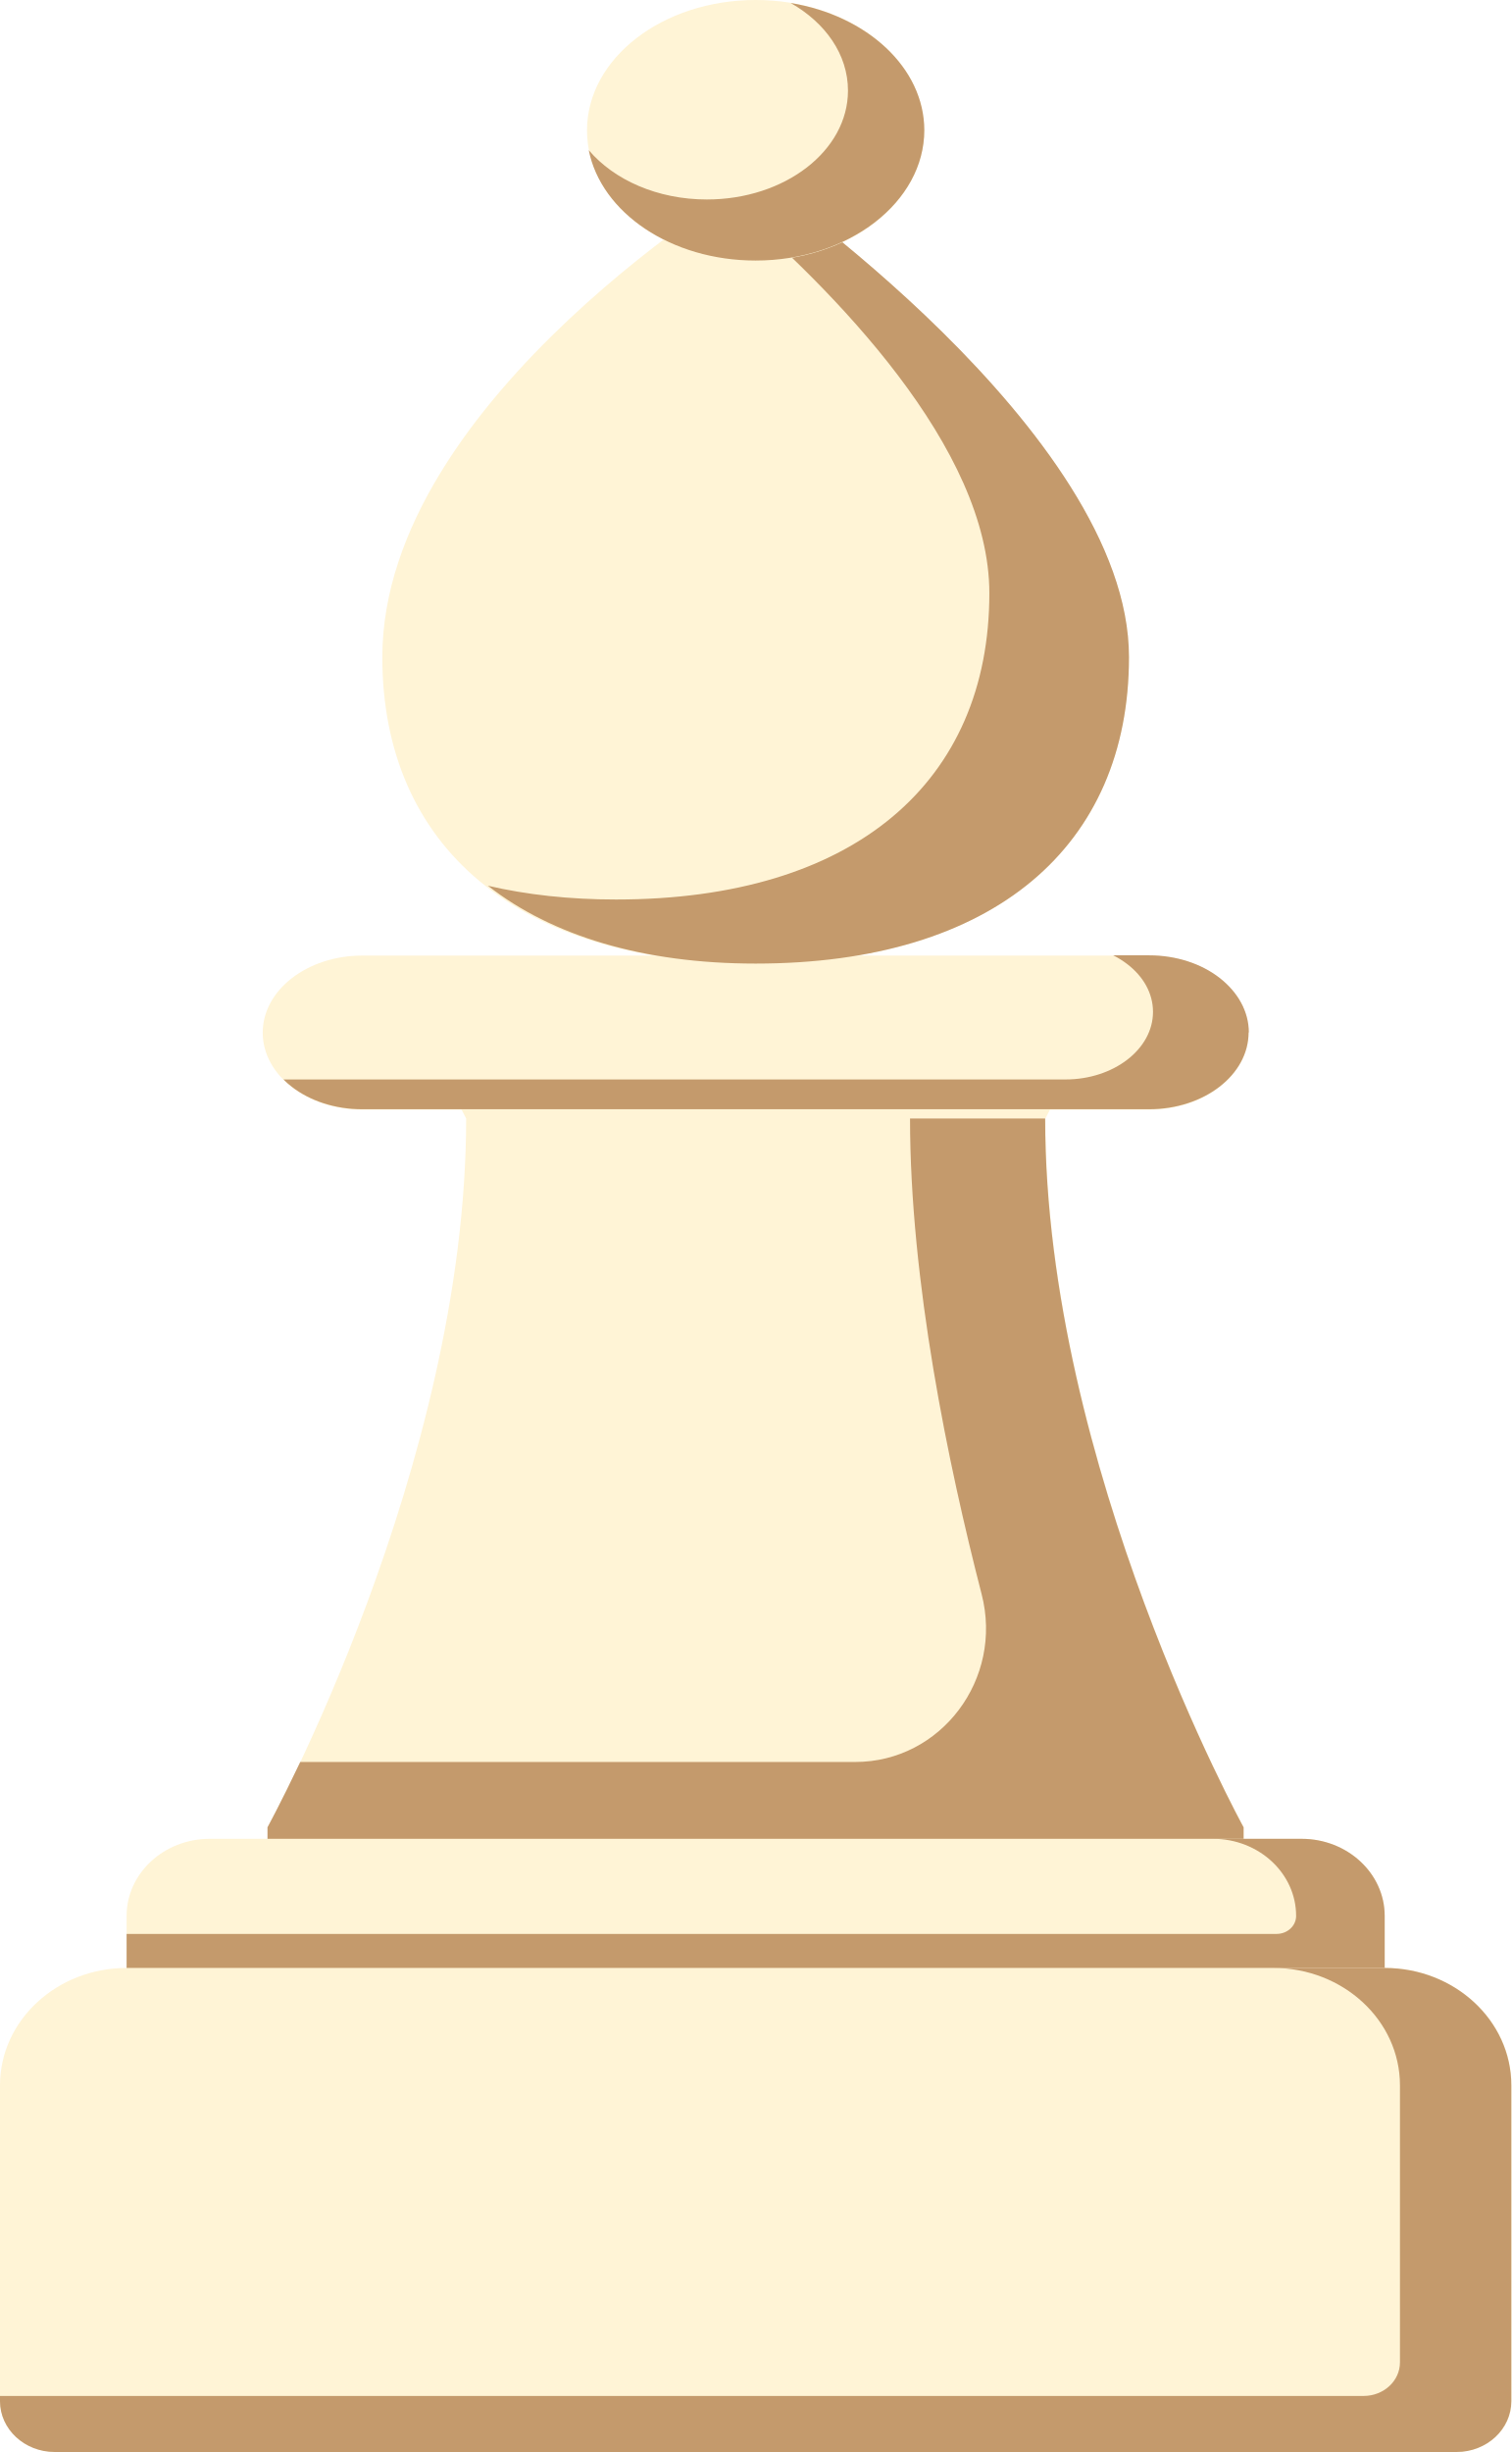
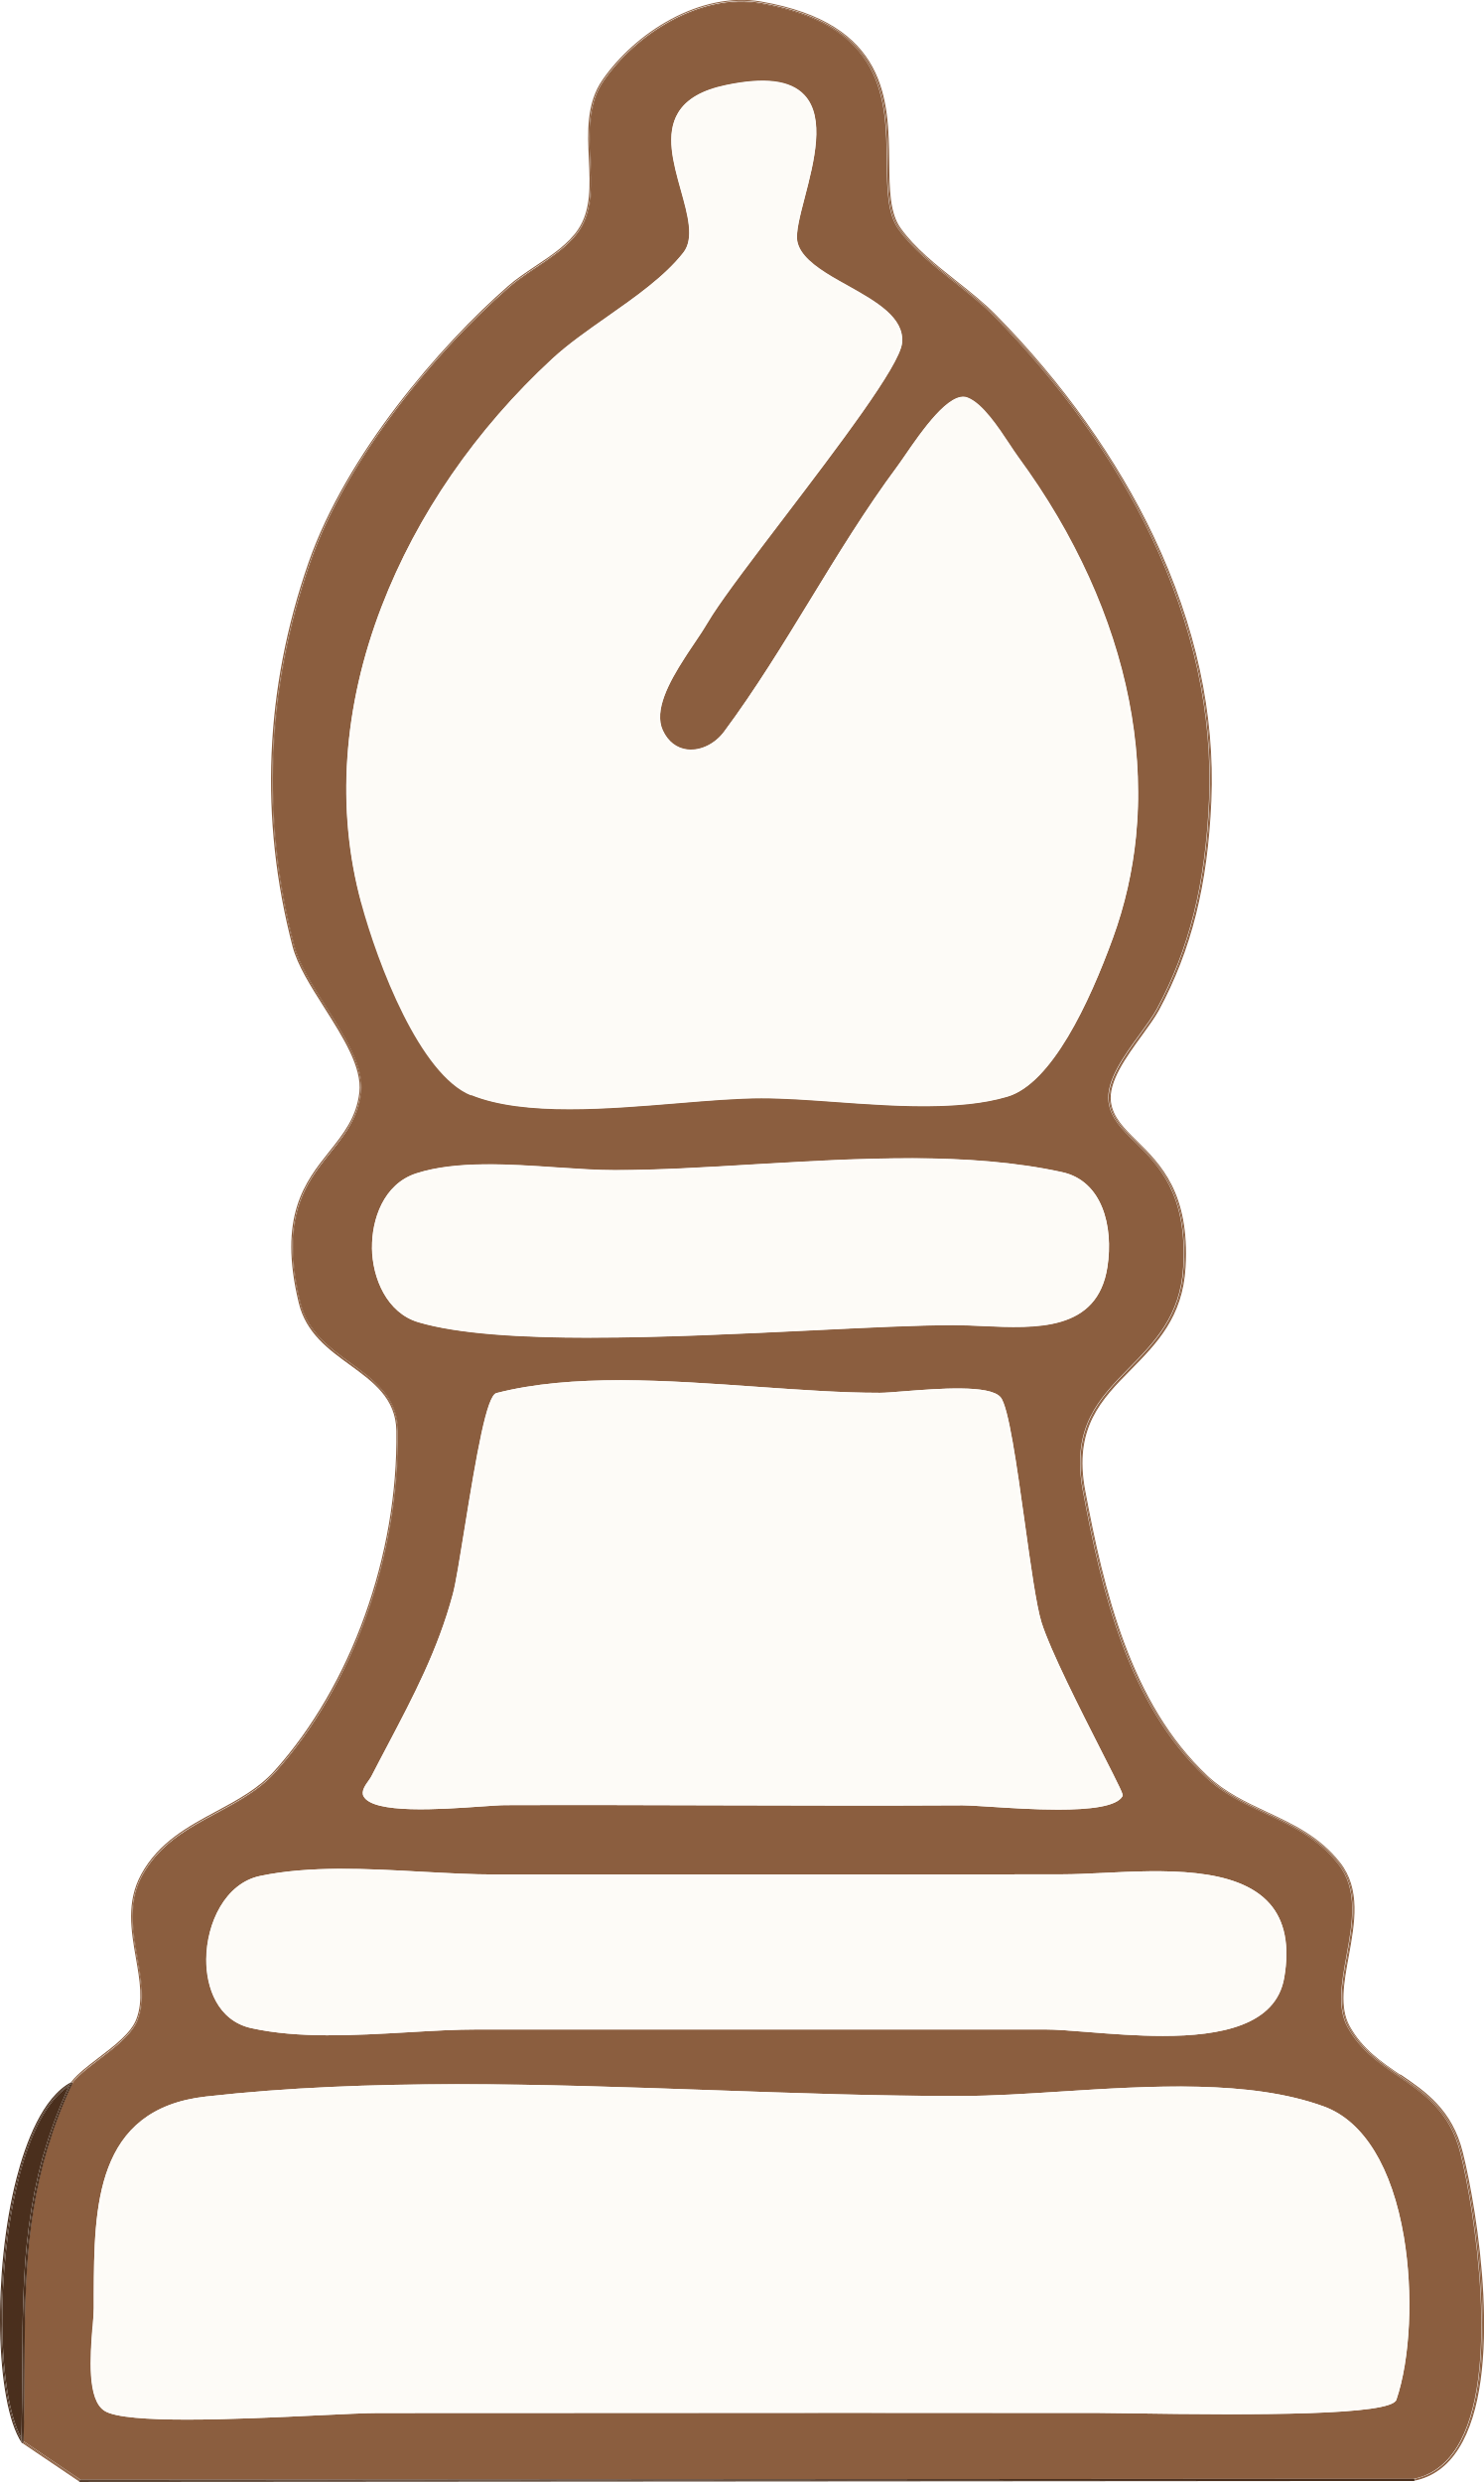
- <svg xmlns="http://www.w3.org/2000/svg" id="Layer_1" data-name="Layer 1" viewBox="0 0 60.4 97.97">
+ <svg xmlns="http://www.w3.org/2000/svg" id="Layer_1" data-name="Layer 1" viewBox="0 0 162.44 271.65">
  <defs>
    <style>
      .cls-1 {
-         fill: #fff4d6;
+         fill: #fdfbf7;
      }

      .cls-2 {
-         fill: #c49a6c;
+         fill: #4a2f1d;
+       }
+ 
+       .cls-3 {
+         fill: #8b5e3f;
      }
    </style>
  </defs>
-   <path class="cls-1" d="M49.71,75.47v-2.46s-7.93-14.41-7.93-28.32l.8-1.55h-24.75l.8,1.55c0,13.91-7.93,28.32-7.93,28.32v2.46h39.01Z" />
-   <path class="cls-2" d="M49.7,73.01v2.46H10.69v-2.46s.52-.95,1.31-2.61h22.18c3.43,0,5.93-3.32,5.05-6.71-1.33-5.16-2.86-12.49-2.86-19h5.4c0,13.91,7.93,28.32,7.93,28.32Z" />
-   <path class="cls-1" d="M45.92,38.18H14.48c-2.2,0-3.98,1.38-3.98,3.08h0c0,1.7,1.78,3.08,3.98,3.08h31.44c2.2,0,3.98-1.38,3.98-3.08h0c0-1.7-1.78-3.08-3.98-3.08Z" />
-   <path class="cls-2" d="M49.9,41.25c0,1.7-1.78,3.07-3.98,3.07H14.48c-1.1,0-2.1-.34-2.82-.9-.12-.09-.23-.19-.33-.29h31.25c1.93,0,3.5-1.21,3.5-2.7,0-.75-.39-1.42-1.03-1.91-.17-.13-.36-.25-.56-.35h1.43c1.1,0,2.1.34,2.82.9.72.56,1.17,1.33,1.17,2.18Z" />
-   <path class="cls-1" d="M45.12,26.26c0,7.53-5.38,12.24-14.92,12.24s-14.92-4.71-14.92-12.24c0-10.38,14.92-19.22,14.92-19.22,0,0,14.92,10.22,14.92,19.22Z" />
-   <path class="cls-1" d="M55.34,80.4v-3.85c0-1.7-1.49-3.08-3.32-3.08H8.38c-1.83,0-3.32,1.38-3.32,3.08v3.85h50.28Z" />
-   <path class="cls-2" d="M55.34,76.55v3.85H5.06v-3.13h45.96c.43,0,.78-.32.78-.72h0c0-1.7-1.49-3.08-3.32-3.08h3.54c1.83,0,3.32,1.38,3.32,3.08Z" />
-   <path class="cls-1" d="M55.34,78.63H5.06C2.27,78.63,0,80.73,0,83.32v12.62c0,1.12.98,2.03,2.19,2.03h56.03c1.21,0,2.19-.91,2.19-2.03v-12.62c0-2.59-2.27-4.69-5.06-4.69Z" />
-   <path class="cls-2" d="M60.4,83.32v12.62c0,1.12-.98,2.03-2.19,2.03H2.19c-1.21,0-2.19-.91-2.19-2.03v-.21h54.5c.8,0,1.45-.6,1.45-1.34v-11.07c0-2.59-2.27-4.69-5.06-4.69h4.45c2.79,0,5.06,2.1,5.06,4.69Z" />
-   <path class="cls-2" d="M45.12,26.26c0,7.53-5.38,12.24-14.92,12.24-4.5,0-8.14-1.11-10.7-3.11,1.55.36,3.26.55,5.12.55,9.54,0,14.92-4.71,14.92-12.24,0-5.8-6.19-12.1-10.6-15.86.79-.52,1.26-.81,1.26-.81,0,0,14.92,10.22,14.92,19.22Z" />
-   <ellipse class="cls-1" cx="30.2" cy="5.21" rx="6.74" ry="5.21" />
-   <path class="cls-2" d="M36.94,5.2c0,2.87-3.02,5.21-6.74,5.21-3.38,0-6.17-1.91-6.67-4.41,1.01,1.19,2.75,1.97,4.72,1.97,3.12,0,5.64-1.95,5.64-4.35,0-1.44-.9-2.71-2.29-3.5,3.05.5,5.34,2.59,5.34,5.09Z" />
+   <path class="cls-3" d="M8.8,271.4c46.42-.04,92.84-.07,139.25-.1h6.7c1.93-.39,3.51-1.54,4.69-3.41,4.95-7.81,1.89-26.33.43-32.2-1.14-4.59-3.99-6.53-6.74-8.4-2.07-1.41-4.21-2.86-5.62-5.43-1.16-2.1-.65-4.87-.12-7.81.65-3.56,1.32-7.24-.92-10.07-2.19-2.77-5.08-4.12-7.87-5.43-2.28-1.07-4.64-2.17-6.62-4.04-8.48-7.98-11.39-20.37-13.45-31.36-1.3-6.97,1.81-10.12,5.1-13.47,2.74-2.79,5.58-5.67,5.89-11.02.46-8-2.71-11.13-5.27-13.65-1.43-1.41-2.66-2.62-2.9-4.38-.32-2.32,1.69-5.07,3.46-7.5.72-.99,1.4-1.92,1.82-2.7,3.55-6.6,5.31-13.63,5.71-22.82.41-9.46-1.7-19.15-6.28-28.79-4.02-8.48-9.99-16.85-17.25-24.21-1.27-1.29-2.81-2.5-4.29-3.68-2.26-1.79-4.6-3.64-6.17-5.85-1.22-1.72-1.25-4.35-1.28-7.38-.07-6.65-.15-14.93-13.8-17.3-6.6-1.14-13.61,3.38-17.13,8.45-1.75,2.52-1.61,5.61-1.47,8.59.13,2.87.26,5.57-1.19,7.77-1.1,1.66-2.97,2.91-4.78,4.12-1.08.72-2.09,1.4-2.96,2.16-7.48,6.54-17.66,18.36-21.77,30.17-4.79,13.82-5.38,27.91-1.74,41.88.53,2.02,1.95,4.26,3.45,6.63,2.06,3.24,4.18,6.6,3.86,9.41-.32,2.81-1.79,4.66-3.35,6.61-2.61,3.28-5.57,7-3.3,16.37.77,3.18,3.18,4.94,5.51,6.64,2.63,1.92,5.12,3.74,5.17,7.41.19,13.63-4.95,27.96-13.41,37.38-1.76,1.97-4.13,3.25-6.42,4.48-3.07,1.65-6.25,3.36-8.13,6.8-1.61,2.94-1.07,6.03-.55,9.02.43,2.45.83,4.75.03,6.82-.6,1.57-2.42,2.96-4.18,4.3-1.2.91-2.32,1.77-3,2.64-4.48,9.57-5.09,17.93-5.21,27.12-.02,1.31-.03,2.64-.03,4,0,1.29-.02,2.61-.03,3.95,0,.11,0,.23,0,.34-.02,1.22-.04,2.45-.07,3.72,2.08,1.4,4.15,2.8,6.22,4.2ZM39.55,98.76c-2.78-10.2-2-21.41,2.24-32.41,3.86-10.02,10.32-19.39,18.68-27.11,1.71-1.57,3.78-3.03,5.98-4.57,3.12-2.19,6.34-4.45,8.37-7.05,1.2-1.54.48-4.12-.28-6.84-.84-3.01-1.71-6.13-.29-8.47.9-1.48,2.61-2.47,5.21-3.01,4.24-.89,7.05-.54,8.58,1.07,2.34,2.46,1.08,7.32.06,11.23-.54,2.07-1,3.86-.81,4.82.3,1.5,1.9,2.71,3.76,3.83.27.16.54.32.81.47.31.18.63.36.95.53,3.06,1.72,6.23,3.49,5.94,6.28-.25,2.47-6.99,11.31-12.92,19.11-3.22,4.23-6.28,8.25-7.83,10.64-.22.34-.41.65-.57.92-.35.6-.85,1.34-1.37,2.12-.25.37-.51.75-.77,1.15-.11.17-.23.35-.34.53-1.72,2.67-3.38,5.77-2.39,7.92.56,1.23,1.53,1.97,2.71,2.1,1.45.15,3.01-.62,4.01-1.97,3.41-4.59,6.47-9.6,9.43-14.44,2.99-4.89,6.08-9.95,9.54-14.61.2-.27.48-.67.8-1.14,1.83-2.67,4.9-7.12,6.86-6.36,1.65.63,3.37,3.23,4.62,5.12.34.52.67,1.01.94,1.38.78,1.07,1.53,2.15,2.25,3.23.71,1.08,1.4,2.18,2.04,3.27.65,1.1,1.26,2.2,1.83,3.31,4.61,8.86,6.98,18,7,26.82,0,.55,0,1.1-.02,1.65-.03,1.1-.11,2.19-.21,3.27-.38,3.8-1.22,7.51-2.52,11.08-1.3,3.57-2.98,7.56-4.94,10.83-1.96,3.27-4.2,5.83-6.62,6.54-1.32.39-2.75.65-4.26.81-3.77.41-8.01.22-12.06-.06-.81-.05-1.61-.11-2.4-.17-2.94-.21-5.72-.41-8.2-.41-2.6,0-5.78.26-9.15.54-3.87.32-7.99.66-11.85.66-4.07,0-7.86-.38-10.77-1.56-5.59-2.27-10.19-14.33-12.02-21.09ZM40.72,136.56c-.04-3.03,1.22-6.98,4.86-8.15,4.34-1.4,10.18-1,15.33-.65,2.27.15,4.42.3,6.36.3h.06c4.79,0,9.84-.31,15.19-.63,1.59-.09,3.19-.19,4.79-.27,2.71-.15,5.43-.28,8.12-.34,1.5-.04,2.99-.06,4.47-.06,5.71.02,11.26.4,16.36,1.52,4.38.95,5.64,5.9,4.96,10.37-1.08,7.05-7.78,6.74-13.69,6.47-1.13-.05-2.2-.1-3.2-.1-3.97.01-9.27.27-15.4.57-7.73.38-16.4.8-24.23.8-7.71,0-14.59-.41-18.91-1.69-3.46-1.02-5.05-4.83-5.08-8.15ZM40.35,194.87c.12-.16.22-.31.28-.43.61-1.18,1.21-2.34,1.82-3.48,2.82-5.35,5.48-10.41,7.11-16.48.32-1.16.76-3.94,1.28-7.16,1.33-8.25,2.43-14.58,3.49-14.85,8.25-2.13,18.62-1.4,28.65-.68,4.72.33,9.18.65,13.23.65h.12c.55,0,1.52-.08,2.65-.17,3.73-.29,9.35-.74,10.54.65.88,1.03,1.78,7.48,2.65,13.71.65,4.69,1.27,9.11,1.83,10.92.96,3.07,4.33,9.7,6.56,14.09,2.12,4.17,2.4,4.77,2.32,4.93-.63,1.17-3.65,1.49-7.06,1.49-2.56,0-5.34-.18-7.5-.32-1.32-.09-2.37-.15-2.96-.15h-.03c-8.86.05-17.86.02-26.57,0-7.68-.02-15.62-.05-23.43-.02-.55,0-1.5.07-2.7.15-4.41.31-11.79.83-12.84-1.12-.3-.54.2-1.23.56-1.73ZM28.47,205.32c5.45-1.14,11.69-.8,17.73-.46,2.83.16,5.5.3,8.06.3h.08c9.33-.01,18.81,0,27.98,0,11.15,0,22.68.01,34.02-.02,1.3,0,2.79-.08,4.37-.15,6.54-.32,14.67-.72,18.27,3.35,1.67,1.89,2.21,4.62,1.6,8.13-.9,5.22-6.97,6.36-13.27,6.36-2.8,0-5.65-.23-8.11-.42-1.93-.15-3.59-.29-4.85-.29-20.57-.01-41.43-.01-62,0-2.42,0-5,.15-7.72.31-5.89.34-11.98.69-17.14-.46-3.65-.82-4.93-4.44-4.9-7.55.03-3.92,2.07-8.3,5.89-9.1ZM10.14,254.64c.06-.8.12-1.5.12-2,0-.51,0-1.03,0-1.55.05-9.5.11-20.27,12.28-21.63,17.91-2.01,36.9-1.34,55.27-.7,9.1.32,18.5.66,27.52.64,3.33,0,7-.24,10.88-.49,9.66-.62,20.62-1.32,28.71,1.64,4.36,1.59,7.46,6.66,8.75,14.27,1.04,6.17.71,13.34-.82,17.83-.58,1.7-15.12,1.7-29.26,1.48-1.45-.02-2.6-.04-3.26-.04-18.49-.02-37.3,0-55.5,0-7.83,0-15.67.01-23.5.01-1.28,0-3.67.12-6.45.25-4.33.21-9.81.47-14.43.47-4.26,0-7.79-.23-8.97-.93-1.99-1.18-1.61-6.04-1.36-9.25Z" />
+   <path class="cls-3" d="M153.27,227.08c-2.05-1.39-4.16-2.83-5.54-5.34-1.11-2.03-.62-4.75-.09-7.64.66-3.61,1.34-7.35-.97-10.27-2.22-2.82-5.14-4.18-7.96-5.5-2.26-1.06-4.6-2.15-6.55-3.99-8.42-7.92-11.32-20.27-13.37-31.22-1.28-6.84,1.78-9.95,5.03-13.24,2.78-2.82,5.65-5.74,5.96-11.18.47-8.12-2.75-11.29-5.34-13.84-1.4-1.37-2.6-2.56-2.83-4.24-.3-2.22,1.67-4.93,3.41-7.32.72-1,1.41-1.94,1.84-2.73,3.57-6.63,5.34-13.7,5.74-22.92.41-9.5-1.71-19.23-6.3-28.91-4.03-8.5-10.01-16.9-17.29-24.28-1.28-1.3-2.82-2.52-4.31-3.7-2.25-1.78-4.57-3.62-6.12-5.8-1.18-1.66-1.21-4.25-1.24-7.24-.07-6.74-.16-15.14-14-17.55-6.7-1.16-13.81,3.42-17.37,8.55-1.8,2.59-1.65,5.72-1.51,8.74.13,2.82.25,5.49-1.15,7.62-1.07,1.62-2.92,2.86-4.71,4.05-1.08.73-2.11,1.41-2.98,2.18-7.5,6.56-17.72,18.42-21.85,30.27-4.81,13.87-5.39,28.01-1.74,42.02.54,2.06,1.97,4.32,3.48,6.7,2.03,3.21,4.14,6.52,3.83,9.25-.31,2.74-1.76,4.56-3.29,6.48-2.65,3.32-5.65,7.09-3.34,16.59.79,3.27,3.24,5.06,5.61,6.78,2.58,1.88,5.02,3.66,5.07,7.21.19,13.57-4.93,27.83-13.35,37.21-1.74,1.94-4.08,3.2-6.35,4.42-3.1,1.67-6.32,3.4-8.23,6.9-1.65,3.02-1.11,6.15-.58,9.18.42,2.41.82,4.69.04,6.69-.58,1.51-2.37,2.87-4.1,4.19-1.19.91-2.31,1.76-3.02,2.66,0,0,0,0,0,0,.04-.02.1-.01.14.02,1.74-2.13,6.11-4.26,7.09-6.82,1.76-4.54-2.42-10.46.53-15.85,3.32-6.06,10.47-6.72,14.57-11.3,8.83-9.84,13.56-24.18,13.38-37.3-.09-6.88-9.03-7.23-10.68-14.02-3.61-14.89,5.78-15.46,6.64-23.03.54-4.76-6.04-11.11-7.31-16-3.65-14.01-3.01-28.25,1.74-41.95,3.83-11,13.21-22.7,21.81-30.22,2.35-2.07,5.99-3.66,7.71-6.26,2.95-4.49-.76-11.42,2.66-16.36,3.57-5.14,10.62-9.65,17.25-8.5,19.82,3.45,11.24,19.22,15.16,24.74,2.6,3.65,7.26,6.28,10.45,9.51,13.77,13.96,24.43,32.99,23.56,53.09-.36,8.19-1.84,15.64-5.73,22.87-1.42,2.64-5.7,6.9-5.26,10.13.66,4.79,8.9,5.49,8.17,18.05-.68,11.72-13.38,11.67-10.99,24.45,2.06,10.98,4.95,23.33,13.41,31.29,4.4,4.14,10.51,4.43,14.5,9.48,4.12,5.22-1.48,13.29,1.05,17.89,3.26,5.94,10.36,5.77,12.37,13.86,1.99,8.02,5.81,33.35-5.12,35.73,0,.01.01.02.01.03,0,.07-.06.12-.12.12,0,0,.02,0,.02,0,2-.4,3.64-1.58,4.86-3.52,5.02-7.92,2.04-26.07.46-32.4-1.16-4.68-4.05-6.65-6.84-8.55Z" />
+   <path class="cls-3" d="M8.64,271.52s.01-.05.03-.07c-2.04-1.38-4.08-2.76-6.13-4.14-.02.02-.02.06-.05.06-.01,0-.02,0-.03,0-.03,0-.06-.02-.08-.04,0,0,0,.02.01.02,2.11,1.42,4.21,2.84,6.31,4.26.02.01.05.02.07.02-.07,0-.12-.06-.12-.12Z" />
+   <path class="cls-3" d="M72.54,79.94c-.99-2.15.66-5.25,2.39-7.92-1.72,2.67-3.38,5.77-2.39,7.92Z" />
+   <path class="cls-3" d="M78.77,197.59c8.71.02,17.71.05,26.57,0-8.86.05-17.86.02-26.57,0Z" />
+   <path class="cls-3" d="M7.95,228.06s0,.01,0,.02c.68-.87,1.81-1.73,3-2.64,1.76-1.34,3.57-2.72,4.18-4.3.8-2.06.4-4.37-.03-6.82-.52-2.99-1.06-6.08.55-9.02,1.88-3.44,5.06-5.15,8.13-6.8,2.29-1.23,4.65-2.5,6.42-4.48,8.46-9.43,13.6-23.75,13.41-37.38-.05-3.67-2.54-5.49-5.17-7.41-2.33-1.7-4.74-3.46-5.51-6.64-2.27-9.38.69-13.09,3.3-16.37,1.56-1.96,3.03-3.8,3.35-6.61.32-2.82-1.81-6.17-3.86-9.41-1.5-2.37-2.92-4.61-3.45-6.63-3.64-13.97-3.05-28.06,1.74-41.88,4.11-11.81,14.3-23.63,21.77-30.17.86-.76,1.88-1.44,2.96-2.16,1.81-1.21,3.68-2.46,4.78-4.12,1.44-2.2,1.32-4.9,1.19-7.77-.14-2.98-.28-6.06,1.47-8.59,3.52-5.06,10.53-9.59,17.13-8.45,13.64,2.38,13.73,10.65,13.8,17.3.03,3.04.06,5.66,1.28,7.38,1.57,2.21,3.91,4.06,6.17,5.85,1.49,1.18,3.02,2.39,4.29,3.68,7.26,7.36,13.22,15.73,17.25,24.21,4.58,9.64,6.69,19.33,6.28,28.79-.4,9.18-2.17,16.22-5.71,22.82-.42.78-1.1,1.71-1.82,2.7-1.77,2.43-3.77,5.19-3.46,7.5.24,1.76,1.48,2.97,2.9,4.38,2.55,2.51,5.73,5.64,5.27,13.65-.31,5.34-3.15,8.23-5.89,11.02-3.29,3.34-6.4,6.5-5.1,13.47,2.06,10.99,4.97,23.38,13.45,31.36,1.98,1.86,4.34,2.97,6.62,4.04,2.79,1.31,5.68,2.66,7.87,5.43,2.23,2.83,1.57,6.51.92,10.07-.53,2.93-1.04,5.7.12,7.81,1.41,2.56,3.54,4.02,5.62,5.43,2.75,1.87,5.6,3.81,6.74,8.4,1.46,5.87,4.51,24.4-.43,32.2-1.18,1.87-2.76,3.01-4.69,3.4h-6.7s6.71,0,6.71,0c.06,0,.1.04.11.09,10.93-2.37,7.11-27.71,5.12-35.73-2.01-8.09-9.11-7.92-12.37-13.86-2.53-4.6,3.07-12.67-1.05-17.89-3.99-5.05-10.1-5.34-14.5-9.48-8.46-7.96-11.35-20.31-13.41-31.29-2.39-12.78,10.31-12.73,10.99-24.45.73-12.56-7.51-13.26-8.17-18.05-.44-3.23,3.84-7.49,5.26-10.13,3.89-7.23,5.37-14.68,5.73-22.87.87-20.1-9.79-39.13-23.56-53.09-3.19-3.23-7.85-5.86-10.45-9.51-3.92-5.52,4.66-21.29-15.16-24.74-6.63-1.15-13.68,3.36-17.25,8.5-3.42,4.94.29,11.87-2.66,16.36-1.72,2.6-5.36,4.19-7.71,6.26-8.6,7.52-17.98,19.22-21.81,30.22-4.75,13.7-5.39,27.94-1.74,41.95,1.27,4.89,7.85,11.24,7.31,16-.86,7.57-10.25,8.14-6.64,23.03,1.65,6.79,10.59,7.14,10.68,14.02.18,13.12-4.55,27.46-13.38,37.3-4.1,4.58-11.25,5.24-14.57,11.3-2.95,5.39,1.23,11.31-.53,15.85-.99,2.56-5.35,4.69-7.09,6.82,0,0,0,0,0,0,.04.04.05.09.03.14Z" />
+   <path class="cls-3" d="M8.8,271.4c-2.07-1.4-4.14-2.8-6.22-4.2.04-1.27.06-2.51.07-3.72-.02,1.24-.04,2.5-.08,3.79,0,.02-.03.03-.04.05,2.05,1.38,4.09,2.76,6.13,4.14.02-.03.05-.06.1-.06h.04Z" />
+   <path class="cls-3" d="M93.93,120.79c4.04.27,8.28.46,12.06.06-3.77.41-8.01.22-12.06-.06Z" />
+   <path class="cls-3" d="M117.57,59.83c4.61,8.86,6.98,18,7,26.82-.02-8.82-2.39-17.96-7-26.82Z" />
+   <path class="cls-3" d="M116.87,113.49c1.96-3.27,3.64-7.26,4.94-10.83,1.3-3.57,2.14-7.29,2.52-11.08-.38,3.8-1.22,7.51-2.52,11.08-1.3,3.57-2.98,7.56-4.94,10.83Z" />
+   <path class="cls-3" d="M91.04,30.25c-1.87-1.12-3.46-2.33-3.76-3.83.3,1.5,1.9,2.71,3.76,3.83Z" />
+   <path class="cls-3" d="M99.91,126.77c5.71.02,11.26.4,16.36,1.52-5.1-1.12-10.64-1.51-16.36-1.52Z" />
+   <path class="cls-1" d="M45.87,144.48c1.89.56,4.29.95,7.03,1.22.39.04.79.07,1.2.11,7.3.59,16.78.36,25.91-.03,1.52-.06,3.03-.13,4.52-.2,1.49-.07,2.96-.14,4.4-.21,6.13-.3,11.43-.56,15.41-.57h.09c.98,0,2.02.05,3.12.1,5.81.27,12.39.58,13.43-6.25.67-4.36-.54-9.17-4.76-10.09-10.17-2.24-22.12-1.53-33.68-.84-5.35.32-10.41.62-15.21.63-1.96,0-4.14-.15-6.44-.3-5.13-.35-10.94-.75-15.24.64-3.51,1.12-4.72,4.96-4.69,7.9.01,1.01.17,2.07.48,3.07.13.4.28.8.45,1.17.79,1.71,2.09,3.12,3.97,3.67Z" />
+   <path class="cls-1" d="M27.53,221.72c5.13,1.15,11.2.8,17.07.45,2.73-.16,5.3-.31,7.73-.31,10.29,0,20.64,0,31,0s20.71,0,31,0c1.27,0,2.94.13,4.87.29,7.91.63,19.85,1.58,21.12-5.73.6-3.42.08-6.09-1.54-7.92-3.52-3.98-11.59-3.59-18.07-3.27-1.58.08-3.07.15-4.38.15-11.34.03-22.87.02-34.02.02-9.17,0-18.65,0-27.98,0h-.08c-.1,0-.2,0-.3,0-2.49,0-5.05-.15-7.77-.3-6.02-.33-12.25-.68-17.67.46-3.7.77-5.66,5.04-5.69,8.86-.02,3.01,1.2,6.51,4.71,7.3Z" />
+   <path class="cls-1" d="M74.45,12.44c-1.37,2.25-.51,5.31.32,8.28.78,2.79,1.51,5.42.24,7.06-2.05,2.63-5.29,4.9-8.42,7.1-2.19,1.53-4.25,2.98-5.95,4.54-8.33,7.69-14.77,17.03-18.62,27.02-4.22,10.95-4.99,22.1-2.23,32.25,1.83,6.72,6.38,18.69,11.88,20.93,5.6,2.28,14.58,1.54,22.5.88,3.37-.28,6.55-.54,9.17-.54s5.27.2,8.21.41c6.28.45,13.4.97,18.63-.58,3.7-1.09,7.75-7.2,11.4-17.22,5.92-16.26,2.15-35.36-10.33-52.4-.28-.38-.6-.87-.95-1.39-.77-1.17-1.73-2.6-2.71-3.66-.59-.64-1.2-1.14-1.79-1.36-1.77-.68-4.89,3.84-6.56,6.27-.32.47-.6.87-.8,1.15-3.46,4.66-6.55,9.71-9.53,14.59-2.96,4.85-6.02,9.86-9.44,14.46-1.04,1.41-2.7,2.22-4.23,2.07-1.27-.13-2.31-.93-2.91-2.24-1.27-2.75,1.5-6.85,3.52-9.85.52-.78,1.02-1.51,1.36-2.11,1.26-2.19,4.74-6.76,8.42-11.59,5.92-7.77,12.63-16.58,12.87-18.99.27-2.63-2.82-4.36-5.81-6.04-2.69-1.51-5.23-2.93-5.65-5-.21-1.01.27-2.83.81-4.93,1-3.85,2.25-8.64,0-11-1.44-1.52-4.25-1.85-8.35-1-2.54.53-4.19,1.48-5.05,2.9Z" />
+   <path class="cls-1" d="M10.52,251.1c0,.52,0,1.04,0,1.55,0,.51-.06,1.2-.12,2.01-.25,3.15-.62,7.92,1.23,9.02,2.4,1.43,14.95.82,23.26.42,2.89-.14,5.18-.25,6.46-.25,7.83,0,15.67,0,23.5-.01,18.19-.01,37-.03,55.5,0,.66,0,1.81.02,3.26.04,7.78.12,28.42.45,29.02-1.31,1.52-4.46,1.84-11.57.81-17.71-.73-4.36-2.83-11.98-8.58-14.08-8.04-2.94-18.97-2.24-28.61-1.62-3.88.25-7.55.48-10.89.49-.18,0-.35,0-.53,0-8.86,0-18.08-.32-27-.64-18.36-.64-37.34-1.31-55.23.69-11.95,1.34-12.01,11.99-12.06,21.39Z" />
+   <path class="cls-1" d="M52.62,197.47c1.2-.08,2.16-.15,2.72-.15,7.81-.03,15.75,0,23.43.02,8.71.02,17.71.05,26.57,0h.03c.6,0,1.65.07,2.98.15,4.63.3,13.22.86,14.31-1.01-.06-.31-1.1-2.36-2.31-4.72-2.37-4.66-5.62-11.04-6.58-14.13-.57-1.83-1.18-6.27-1.84-10.96-.82-5.91-1.76-12.61-2.6-13.58-1.1-1.29-6.87-.84-10.33-.56-1.13.09-2.1.17-2.67.17h-.12c-4.06,0-8.52-.32-13.24-.65-10.01-.71-20.36-1.44-28.57.68-.99.25-2.38,8.92-3.3,14.65-.52,3.23-.97,6.01-1.29,7.19-1.64,6.09-4.31,11.16-7.13,16.53-.6,1.14-1.21,2.3-1.82,3.48-.07.13-.18.28-.3.46-.24.34-.55.77-.59,1.13-.02.12,0,.23.05.33.98,1.81,8.54,1.28,12.6.99Z" />
+   <path class="cls-1" d="M39.96,196.15c.04-.36.35-.79.59-1.13-.24.34-.55.77-.59,1.13Z" />
+   <path class="cls-1" d="M54.34,205.41c-.13,0-.26,0-.38,0,.1,0,.2,0,.3,0h.08Z" />
+   <path class="cls-1" d="M52.9,145.69c-2.74-.26-5.13-.66-7.03-1.22-1.88-.55-3.18-1.97-3.97-3.67.79,1.71,2.09,3.12,3.97,3.67,1.89.56,4.29.95,7.03,1.22Z" />
+   <path class="cls-1" d="M111.25,50.17c-.28-.38-.6-.87-.95-1.39-.77-1.17-1.73-2.6-2.71-3.66.99,1.06,1.94,2.5,2.71,3.66.35.52.67,1.01.95,1.39Z" />
+   <path class="cls-1" d="M67.34,128.32c4.79,0,9.85-.31,15.21-.63-5.35.32-10.41.62-15.21.63Z" />
+   <path class="cls-1" d="M87.32,127.17c2.71-.15,5.43-.28,8.12-.34-2.69.07-5.41.2-8.12.34Z" />
+   <path class="cls-1" d="M110.25,120.03c-1.32.39-2.75.65-4.26.81,1.51-.16,2.94-.42,4.26-.81,2.42-.71,4.66-3.27,6.62-6.54-1.96,3.27-4.2,5.83-6.62,6.54Z" />
+   <path class="cls-1" d="M105.36,197.59c.59,0,1.64.07,2.96.15-1.32-.09-2.37-.15-2.96-.15h0Z" />
+   <path class="cls-1" d="M110.5,48.64c.34.52.67,1.01.94,1.38-.27-.37-.6-.86-.94-1.38Z" />
+   <path class="cls-1" d="M119.19,222.41c-1.92-.15-3.59-.29-4.85-.29,1.26,0,2.93.13,4.85.29Z" />
+   <path class="cls-1" d="M96.21,152.44c-4.05,0-8.51-.32-13.23-.65,4.72.33,9.18.65,13.22.65h0Z" />
+   <path class="cls-1" d="M77.41,68.22c-.35.6-.85,1.34-1.37,2.12.53-.78,1.03-1.52,1.37-2.12Z" />
+   <path class="cls-1" d="M85.82,56.65c-3.22,4.23-6.28,8.25-7.83,10.64,1.55-2.4,4.62-6.42,7.83-10.64Z" />
+   <path class="cls-1" d="M52.64,197.72c1.2-.08,2.15-.15,2.7-.15,7.81-.03,15.75,0,23.43.02,8.71.02,17.71.05,26.57,0h.03c.59,0,1.64.07,2.96.15,2.16.14,4.94.32,7.5.32,3.41,0,6.44-.32,7.06-1.49.09-.16-.19-.76-2.32-4.93-2.23-4.39-5.61-11.02-6.56-14.09-.56-1.81-1.18-6.24-1.83-10.92-.87-6.23-1.77-12.68-2.65-13.71-1.18-1.39-6.81-.94-10.54-.65-1.12.09-2.09.17-2.65.17h-.12c-4.05,0-8.51-.32-13.22-.65-10.03-.71-20.4-1.45-28.65.68-1.06.27-2.16,6.6-3.49,14.85-.52,3.22-.97,6-1.28,7.16-1.63,6.07-4.3,11.12-7.11,16.48-.6,1.14-1.21,2.3-1.82,3.48-.06.11-.17.27-.28.43-.36.5-.85,1.19-.56,1.73,1.05,1.95,8.43,1.43,12.84,1.12ZM40.75,194.5c3.44-6.7,6.95-12.6,8.94-19.98.95-3.5,3.08-21.52,4.68-21.93,12.17-3.14,29.34-.01,41.97-.03,2.34,0,11.59-1.32,13.09.44,1.51,1.76,3.15,20.35,4.46,24.59,1.53,4.92,9.07,18.59,8.89,18.92-1.35,2.51-14.66.94-17.44.95-16.67.09-33.33-.08-50-.02-2.6,0-14.14,1.49-15.43-.9-.35-.63.59-1.56.84-2.04Z" />
+   <path class="cls-1" d="M11.49,263.89c1.18.7,4.7.93,8.97.93,4.61,0,10.1-.26,14.43-.47,2.78-.13,5.17-.25,6.45-.25,7.83,0,15.67,0,23.5-.01,18.19-.01,37-.03,55.5,0,.66,0,1.81.02,3.26.04,14.14.22,28.68.23,29.26-1.48,1.53-4.49,1.86-11.66.82-17.83-1.28-7.61-4.39-12.68-8.75-14.27-8.09-2.96-19.05-2.25-28.71-1.64-3.88.25-7.54.48-10.88.49-9.01.03-18.42-.32-27.52-.64-18.37-.65-37.35-1.31-55.27.7-12.17,1.37-12.23,12.14-12.28,21.63,0,.52,0,1.04,0,1.55,0,.5-.06,1.19-.12,2-.25,3.21-.63,8.07,1.36,9.25ZM10.39,252.64c.09-9.93-.54-21.63,12.18-23.06,0,0,0,0,0,0,26.86-3.01,55.72-.02,82.77-.06,11.86-.02,28.32-2.96,39.55,1.14,9.79,3.57,10.7,23.58,7.85,31.94-.74,2.16-27.85,1.36-32.4,1.35-26.33-.03-52.67.01-79,.02-5.04,0-26.52,1.75-29.78-.19-2.41-1.43-1.2-8.67-1.17-11.14Z" />
+   <path class="cls-1" d="M27.48,221.97c5.16,1.15,11.25.8,17.14.46,2.72-.16,5.29-.31,7.72-.31,20.57-.01,41.43-.01,62,0,1.26,0,2.93.13,4.85.29,2.46.2,5.31.42,8.11.42,6.3,0,12.36-1.15,13.27-6.36.61-3.5.07-6.24-1.6-8.13-3.6-4.07-11.73-3.67-18.27-3.35-1.58.08-3.07.15-4.37.15-11.34.03-22.87.02-34.02.02-9.17,0-18.65,0-27.98,0h-.08c-2.56,0-5.23-.15-8.06-.3-6.04-.33-12.28-.68-17.73.46l.03.12-.03-.12c-3.83.8-5.86,5.18-5.89,9.1-.03,3.11,1.25,6.72,4.9,7.55ZM28.5,205.44c7.96-1.67,17.7-.15,25.84-.16,20.67-.03,41.33.03,62-.02,8.94-.02,26.64-3.34,24.11,11.18-1.59,9.19-19.5,5.55-26.11,5.55-20.67-.01-41.33-.01-62,0-7.71,0-17.32,1.53-24.83-.15-7.23-1.63-5.81-14.98.99-16.4Z" />
+   <path class="cls-1" d="M64.71,146.41c7.82,0,16.5-.43,24.23-.8,6.13-.3,11.42-.56,15.4-.57,1,0,2.07.05,3.2.1,5.91.27,12.61.59,13.69-6.47.69-4.48-.58-9.42-4.96-10.37-5.1-1.12-10.64-1.51-16.36-1.52-1.48,0-2.97.02-4.47.06-2.69.07-5.41.2-8.12.34-1.6.09-3.2.18-4.79.27-5.35.32-10.41.62-15.19.63h-.06c-1.94,0-4.09-.15-6.36-.3-5.15-.35-10.99-.75-15.33.65-3.64,1.16-4.9,5.12-4.86,8.15.04,3.32,1.62,7.13,5.08,8.15,4.32,1.28,11.2,1.69,18.91,1.69ZM45.62,128.53c6.19-1.99,15.23-.33,21.72-.34,15.23-.03,34.05-3.05,48.91.22,4.59,1,5.46,6.31,4.86,10.23-1.27,8.28-10.55,6.24-16.77,6.26-14.12.05-46.42,3.27-58.5-.31-6.48-1.91-6.76-13.97-.22-16.06Z" />
+   <path class="cls-1" d="M95.44,126.82c1.5-.04,2.99-.06,4.47-.06-1.48,0-2.97.02-4.47.06Z" />
+   <path class="cls-1" d="M82.53,127.44c1.59-.09,3.19-.19,4.79-.27-1.6.09-3.2.18-4.79.27Z" />
+   <path class="cls-1" d="M51.57,119.85c2.91,1.18,6.69,1.56,10.77,1.56,3.86,0,7.98-.34,11.85-.66,3.37-.28,6.54-.54,9.15-.54s5.26.2,8.2.41c.79.06,1.59.11,2.4.17,4.04.27,8.28.46,12.06.06,1.51-.16,2.94-.42,4.26-.81,2.42-.71,4.66-3.27,6.62-6.54,1.96-3.27,3.64-7.26,4.94-10.83,1.3-3.57,2.14-7.28,2.52-11.08.11-1.08.18-2.18.21-3.27.02-.55.03-1.1.02-1.65-.02-8.82-2.39-17.96-7-26.82-.58-1.11-1.19-2.21-1.83-3.31-.65-1.1-1.33-2.19-2.04-3.27-.71-1.08-1.46-2.16-2.25-3.23-.27-.37-.6-.86-.94-1.38-1.26-1.89-2.98-4.49-4.62-5.12-1.96-.75-5.03,3.7-6.86,6.36-.32.47-.59.87-.8,1.14-3.47,4.67-6.56,9.72-9.54,14.61-2.96,4.84-6.02,9.85-9.43,14.44-.99,1.34-2.56,2.12-4.01,1.97-1.18-.12-2.15-.87-2.71-2.1-.99-2.15.66-5.25,2.39-7.92.11-.18.23-.35.34-.53.26-.4.52-.78.77-1.15.53-.78,1.02-1.52,1.37-2.12.16-.27.35-.58.57-.92,1.55-2.4,4.62-6.42,7.83-10.64,5.94-7.8,12.67-16.64,12.92-19.11.29-2.79-2.88-4.57-5.94-6.28-.32-.18-.63-.35-.95-.53-.27-.16-.55-.31-.81-.47-1.87-1.12-3.46-2.33-3.76-3.83-.19-.96.27-2.75.81-4.82,1.02-3.91,2.28-8.78-.06-11.23-1.53-1.61-4.34-1.95-8.58-1.07-2.61.55-4.31,1.53-5.21,3.01-1.42,2.35-.55,5.46.29,8.47.76,2.72,1.48,5.3.28,6.84-2.03,2.6-5.25,4.86-8.37,7.05-2.2,1.54-4.27,2.99-5.98,4.57-8.36,7.72-14.82,17.09-18.68,27.11-4.24,11-5.01,22.2-2.24,32.41,1.84,6.77,6.44,18.82,12.02,21.09ZM60.55,39.33c4.2-3.87,10.93-7.23,14.36-11.63,3.32-4.27-7.48-15.76,4.57-18.28h0s0,0,0,0c0,0,0,0,0,0,16.5-3.45,6.89,13.13,7.68,17.02.87,4.37,11.98,6.05,11.46,11.08-.41,3.98-18.07,25-21.31,30.63-1.65,2.85-6.45,8.44-4.88,11.84,1.47,3.2,5.14,2.57,6.93.15,6.85-9.22,12.06-19.76,18.97-29.05,1.27-1.7,5.28-8.32,7.51-7.46,2.06.79,4.25,4.74,5.51,6.46,11.04,15.07,16.97,34.33,10.35,52.52-1.71,4.69-6.11,15.72-11.48,17.3-7.63,2.25-18.91.17-26.88.17-8.71,0-23.68,2.92-31.72-.35-5.91-2.4-10.46-15.52-11.95-21.01-5.92-21.76,4.91-44.65,20.88-59.39Z" />
+   <path class="cls-1" d="M46.19,205.11c2.72.15,5.28.3,7.77.3-2.47-.01-5.05-.15-7.77-.3Z" />
+   <path class="cls-1" d="M54.1,145.8c7.3.59,16.78.36,25.91-.03-9.13.39-18.61.62-25.91.03Z" />
+   <path class="cls-1" d="M104.34,144.9c6.22-.02,15.5,2.02,16.77-6.26.6-3.92-.27-9.23-4.86-10.23-14.86-3.27-33.68-.25-48.91-.22-6.49.01-15.53-1.65-21.72.34-6.54,2.09-6.26,14.15.22,16.06,12.08,3.58,44.38.36,58.5.31ZM41.9,140.8c-.18-.38-.33-.77-.45-1.17-.31-1-.47-2.06-.48-3.07-.03-2.94,1.17-6.78,4.69-7.9,4.3-1.38,10.11-.99,15.24-.64,2.3.16,4.48.3,6.44.3,4.79,0,9.85-.31,15.21-.63,11.56-.68,23.51-1.39,33.68.84,4.22.92,5.43,5.73,4.76,10.09-1.05,6.83-7.63,6.53-13.43,6.25-1.1-.05-2.14-.1-3.12-.1h-.09c-3.98.01-9.28.27-15.41.57-1.44.07-2.91.14-4.4.21-1.49.07-3,.14-4.52.2-9.13.39-18.61.62-25.91.03-.41-.03-.8-.07-1.2-.11-2.74-.26-5.13-.66-7.03-1.22-1.88-.55-3.18-1.97-3.97-3.67Z" />
+   <path class="cls-1" d="M27.51,221.84c7.51,1.68,17.12.15,24.83.15,20.67-.01,41.33-.01,62,0,6.61,0,24.52,3.64,26.11-5.55,2.53-14.52-15.17-11.2-24.11-11.18-20.67.05-41.33-.01-62,.02-8.14,0-17.88-1.51-25.84.16-6.8,1.42-8.22,14.77-.99,16.4ZM28.52,205.57c5.41-1.14,11.64-.79,17.67-.46,2.72.15,5.29.29,7.77.3.13,0,.26,0,.38,0,9.33-.01,18.81,0,27.98,0,11.15,0,22.68.01,34.02-.02,1.3,0,2.8-.08,4.38-.15,6.48-.32,14.55-.71,18.07,3.27,1.62,1.83,2.13,4.49,1.54,7.92-1.27,7.31-13.21,6.36-21.12,5.73-1.93-.15-3.6-.29-4.87-.29-10.29,0-20.64,0-31,0s-20.71,0-31,0c-2.43,0-5.01.15-7.73.31-5.87.34-11.94.69-17.07-.45-3.51-.79-4.73-4.29-4.71-7.3.03-3.82,2-8.08,5.69-8.86Z" />
+   <path class="cls-1" d="M51.62,119.73c8.04,3.27,23.01.35,31.72.35,7.97,0,19.25,2.08,26.88-.17,5.37-1.58,9.77-12.61,11.48-17.3,6.62-18.19.69-37.45-10.35-52.52-1.26-1.72-3.45-5.67-5.51-6.46-2.23-.86-6.24,5.76-7.51,7.46-6.91,9.29-12.12,19.83-18.97,29.05-1.79,2.42-5.46,3.05-6.93-.15-1.57-3.4,3.23-8.99,4.88-11.84,3.24-5.63,20.9-26.65,21.31-30.63.52-5.03-10.59-6.71-11.46-11.08-.79-3.89,8.82-20.47-7.68-17.02,0,0,0,0,0,0l.03.12c4.09-.86,6.9-.52,8.35,1,2.24,2.35,1,7.15,0,11-.55,2.1-1.02,3.92-.81,4.93.41,2.07,2.95,3.49,5.65,5,2.99,1.68,6.08,3.41,5.81,6.04-.25,2.4-6.96,11.21-12.87,18.99-3.68,4.84-7.16,9.41-8.42,11.59-.34.6-.84,1.33-1.36,2.11-2.02,3-4.79,7.1-3.52,9.85.6,1.31,1.64,2.11,2.91,2.24,1.53.15,3.19-.65,4.23-2.07,3.42-4.6,6.48-9.61,9.44-14.46,2.98-4.89,6.07-9.94,9.53-14.59.2-.27.48-.68.8-1.15,1.67-2.43,4.79-6.96,6.56-6.27.59.23,1.2.73,1.79,1.36.99,1.06,1.94,2.5,2.71,3.66.35.52.67,1.01.95,1.39,12.49,17.04,16.25,36.14,10.33,52.4-3.65,10.02-7.7,16.13-11.4,17.22-5.23,1.54-12.35,1.03-18.63.58-2.94-.21-5.73-.41-8.21-.41-2.61,0-5.8.26-9.17.54-7.92.65-16.9,1.4-22.5-.88-5.5-2.23-10.05-14.2-11.88-20.93-2.76-10.15-1.99-21.3,2.23-32.25,3.85-9.98,10.29-19.33,18.62-27.02,1.7-1.56,3.76-3.01,5.95-4.54,3.13-2.2,6.37-4.47,8.42-7.1,1.28-1.64.54-4.27-.24-7.06-.83-2.96-1.68-6.02-.32-8.28.86-1.42,2.51-2.37,5.05-2.9l-.03-.12c-12.05,2.52-1.25,14.01-4.57,18.28-3.43,4.4-10.16,7.76-14.36,11.63-15.97,14.74-26.8,37.63-20.88,59.39,1.49,5.49,6.04,18.61,11.95,21.01Z" />
+   <path class="cls-1" d="M41.34,263.97c26.33,0,52.67-.05,79-.02,4.55.01,31.66.81,32.4-1.35,2.85-8.36,1.94-28.37-7.85-31.94-11.23-4.1-27.69-1.16-39.55-1.14-27.05.04-55.91-2.95-82.77.06v.12c17.91-2,36.89-1.34,55.24-.69,8.92.31,18.14.64,27,.64.18,0,.35,0,.53,0,3.34,0,7.01-.24,10.89-.49,9.64-.62,20.57-1.32,28.61,1.62,5.76,2.1,7.85,9.72,8.58,14.08,1.03,6.13.71,13.25-.81,17.71-.6,1.76-21.25,1.43-29.02,1.31-1.45-.02-2.6-.04-3.26-.04-18.5-.02-37.3,0-55.5,0-7.83,0-15.67.01-23.5.01-1.28,0-3.57.11-6.46.25-8.3.4-20.86,1.01-23.26-.42-1.85-1.1-1.48-5.87-1.23-9.02.06-.81.12-1.51.12-2.01,0-.51,0-1.03,0-1.55.05-9.4.11-20.04,12.06-21.39v-.12s-.01,0-.01,0c-12.72,1.43-12.09,13.13-12.18,23.06-.03,2.47-1.24,9.71,1.17,11.14,3.26,1.94,24.74.19,29.78.19Z" />
+   <path class="cls-1" d="M55.34,197.44c16.67-.06,33.33.11,50,.02,2.78-.01,16.09,1.56,17.44-.95.18-.33-7.36-14-8.89-18.92-1.31-4.24-2.95-22.83-4.46-24.59-1.5-1.76-10.75-.44-13.09-.44-12.63.02-29.8-3.11-41.97.03-1.6.41-3.73,18.43-4.68,21.93-1.99,7.38-5.5,13.28-8.94,19.98-.25.48-1.19,1.41-.84,2.04,1.29,2.39,12.83.9,15.43.9ZM40.56,195.02c.13-.18.23-.33.3-.46.61-1.18,1.21-2.34,1.82-3.48,2.82-5.37,5.49-10.43,7.13-16.53.32-1.18.77-3.96,1.29-7.19.92-5.73,2.32-14.4,3.3-14.65,8.21-2.12,18.56-1.39,28.57-.68,4.72.33,9.19.65,13.24.65h.12c.56,0,1.54-.08,2.67-.17,3.45-.27,9.23-.73,10.33.56.84.98,1.77,7.67,2.6,13.58.66,4.7,1.27,9.13,1.84,10.96.96,3.09,4.21,9.47,6.58,14.13,1.2,2.36,2.25,4.41,2.31,4.72-1.09,1.87-9.68,1.31-14.31,1.01-1.33-.09-2.38-.15-2.98-.15h-.03c-8.86.05-17.86.02-26.57,0-7.68-.02-15.62-.05-23.43-.02-.56,0-1.51.07-2.72.15-4.06.29-11.63.82-12.6-.99-.06-.1-.07-.21-.05-.33.04-.36.35-.79.59-1.13Z" />
+   <path class="cls-2" d="M2.06,238.42c-2.54,9.88-2.37,23.65.28,28.41.03-.92.04-1.81.05-2.7,0-.37.02-.76.02-1.12.02-1.29.02-2.57.03-3.81,0-1.35.02-2.68.03-4,0-.14,0-.27,0-.4,0-.52.02-1.03.03-1.54,0-.22.01-.43.02-.65.01-.43.02-.86.04-1.28,0-.24.02-.48.03-.71.02-.4.03-.8.05-1.2.01-.26.03-.52.05-.77.02-.38.05-.75.07-1.13.02-.27.05-.54.07-.82.03-.36.06-.72.1-1.08.03-.28.06-.57.1-.85.04-.35.08-.69.12-1.04.04-.29.08-.58.13-.87.05-.34.1-.68.15-1.03.05-.3.11-.59.16-.89.06-.34.12-.67.18-1.01.06-.3.13-.6.2-.91.07-.34.14-.67.22-1.01.07-.3.16-.61.23-.92.09-.34.17-.67.26-1.01.09-.31.18-.62.28-.92.1-.34.2-.68.31-1.02.1-.31.21-.63.32-.94.12-.34.23-.69.36-1.03.12-.31.24-.63.37-.95.14-.35.27-.7.42-1.05.13-.32.28-.64.42-.96.13-.3.25-.59.39-.89-2.26,1.42-4.16,4.9-5.5,10.11Z" />
+   <path class="cls-2" d="M2.34,267.05c-4.16-6.93-2.53-34.34,5.31-38.93.03-.06.05-.12.08-.17.01-.02.03-.03.05-.05-3.12,1.66-4.96,6.6-5.96,10.46-2.63,10.2-2.36,24.55.54,28.97,0,0,.02,0,.02.01-.02-.02-.04-.05-.04-.08,0-.07,0-.14,0-.21Z" />
+   <path class="cls-2" d="M7.94,228.08c-4.48,9.56-5.08,17.92-5.2,27.11.12-9.19.73-17.55,5.21-27.12,0,0,0,0,0,0Z" />
+   <path class="cls-2" d="M8.8,271.4c46.42-.04,92.84-.07,139.25-.1-46.41.03-92.83.06-139.25.1h0Z" />
+   <path class="cls-2" d="M7.65,228.13c.06-.04.13-.09.19-.12.02-.03.05-.06.08-.09-.04-.03-.09-.04-.14-.02,0,0,0,0,0,0-.01.02-.03.03-.05.05-.03.06-.05.12-.08.17Z" />
+   <path class="cls-2" d="M154.89,271.42s0-.02-.01-.03c-.04,0-.07.02-.11.03-48.66.03-97.33.06-146,.1-.03-.02-.07-.04-.1-.07-.01.02-.03.04-.03.07,0,.07.06.12.12.12,46.43-.04,92.86-.07,139.29-.1h6.71c.07,0,.12-.06.12-.13Z" />
+   <path class="cls-2" d="M2.49,267.39s.03-.04.05-.06c-.03-.02-.06-.04-.08-.06-.04-.06-.08-.14-.12-.21,0,.07,0,.14,0,.21,0,.03.02.06.04.08.02.02.05.04.08.04.01,0,.02,0,.03,0Z" />
+   <path class="cls-2" d="M2.46,267.26s.06.04.08.06c.01-.02.04-.03.04-.05.04-1.29.06-2.55.08-3.79,0-.11,0-.23,0-.34.02-1.34.02-2.66.03-3.95,0-1.35.02-2.68.03-4,.12-9.2.73-17.55,5.2-27.11,0,0,0,0,0,0,0,0,0-.01,0-.02.02-.05.01-.11-.03-.14,0,0,0,0,0,0-.02.03-.05.06-.08.09-6.36,13.57-4.94,24.56-5.38,39.26Z" />
+   <path class="cls-2" d="M154.77,271.3h-6.71c-46.41.03-92.83.06-139.25.1h-.04s-.08.03-.1.06c.03.02.07.04.1.07,48.67-.04,97.34-.07,146-.1.04,0,.07-.02.11-.03-.01-.05-.06-.09-.11-.09Z" />
+   <path class="cls-2" d="M2.06,238.42c1.34-5.21,3.24-8.69,5.5-10.11-.14.3-.26.59-.39.89.16-.36.31-.71.48-1.07-7.84,4.58-9.47,32-5.31,38.93,0-.08,0-.15,0-.22-2.66-4.76-2.83-18.53-.28-28.41Z" />
+   <path class="cls-2" d="M7.65,228.13c-.17.36-.32.72-.48,1.07-.14.32-.29.64-.42.96-.15.35-.28.7-.42,1.05-.12.32-.25.63-.37.95-.13.35-.24.69-.36,1.03-.11.31-.22.63-.32.94-.11.34-.21.68-.31,1.02-.09.31-.19.62-.28.92-.09.34-.18.67-.26,1.01-.08.31-.16.61-.23.92-.08.34-.15.67-.22,1.01-.07.3-.14.6-.2.91-.07.34-.12.67-.18,1.01-.05.3-.11.59-.16.89-.06.34-.1.68-.15,1.03-.04.29-.09.58-.13.87-.05.35-.08.69-.12,1.04-.03.28-.07.57-.1.85-.04.36-.06.72-.1,1.08-.02.27-.05.54-.07.82-.03.38-.05.75-.07,1.13-.02.26-.04.51-.05.77-.02.4-.04.8-.05,1.2-.01.24-.02.47-.03.71-.02.43-.03.85-.04,1.28,0,.22-.01.43-.02.65-.01.51-.02,1.03-.03,1.54,0,.14,0,.27,0,.4-.02,1.31-.03,2.64-.03,4,0,1.25-.02,2.52-.03,3.81,0,.37-.02.75-.02,1.12-.01.9-.03,1.79-.05,2.71,0,0,0,0,0,0,0,.08,0,.15,0,.22.04.07.08.15.12.21.44-14.7-.98-25.69,5.38-39.26-.07.03-.13.08-.19.12Z" />
</svg>
